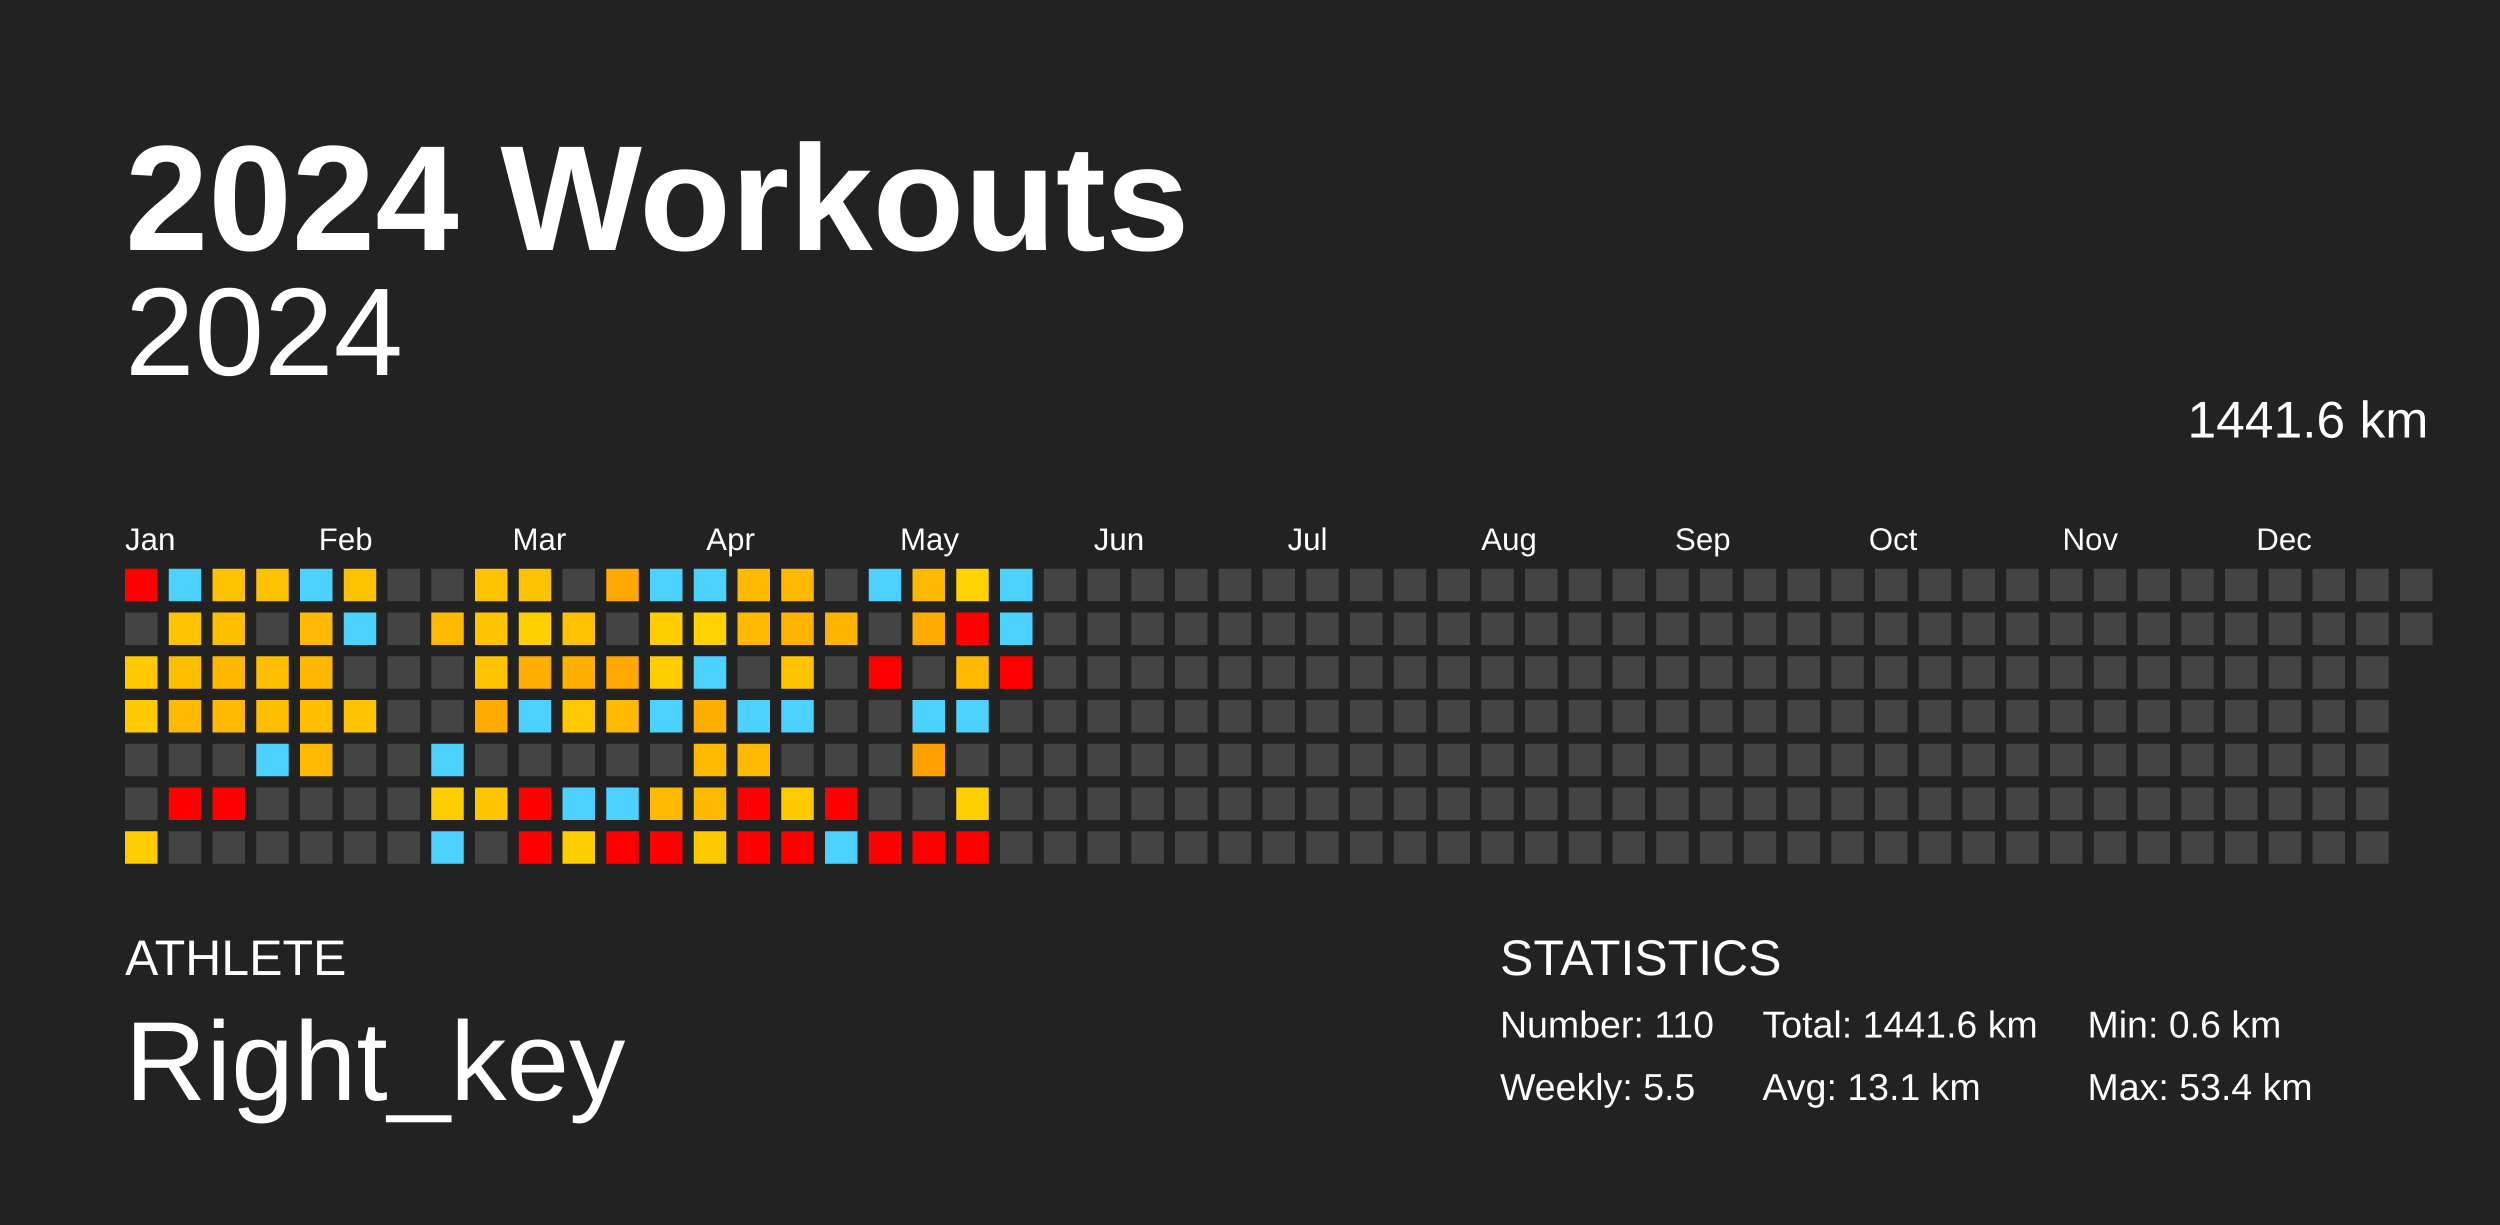
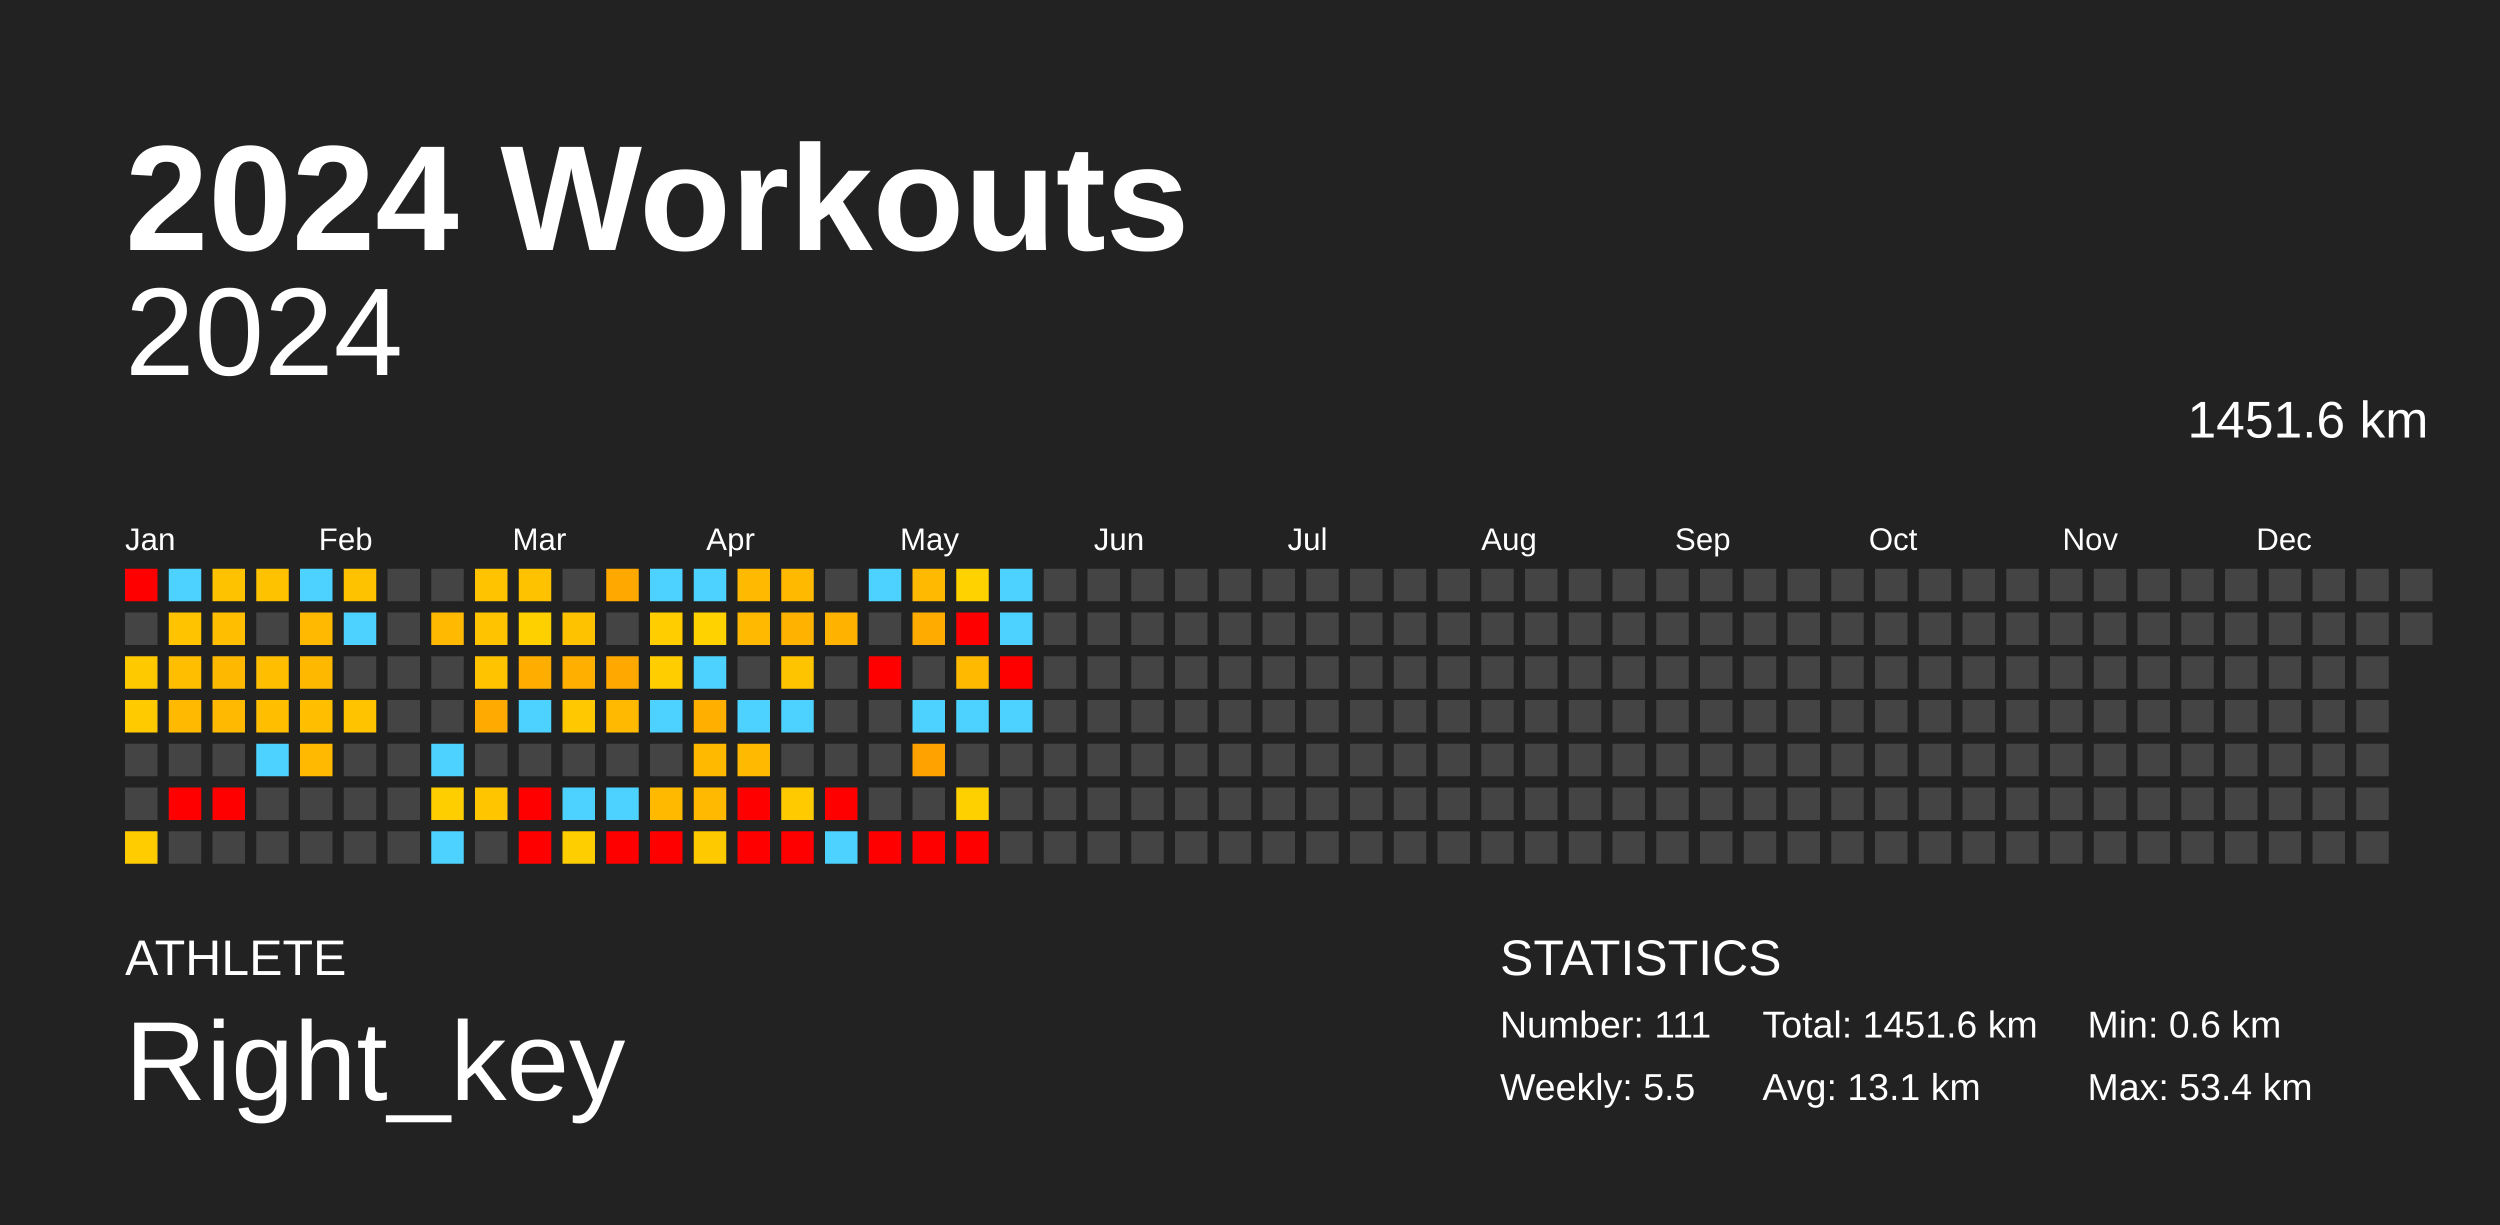
<svg xmlns="http://www.w3.org/2000/svg" baseProfile="full" height="98mm" version="1.1" viewBox="0,0,200,98" width="200mm">
  <defs />
  <rect fill="#222222" height="98" width="200" x="0" y="0" />
  <text fill="#FFFFFF" style="font-size:12px; font-family:Arial; font-weight:bold;" x="10" y="20">2024 Workouts</text>
  <text fill="#FFFFFF" style="font-size:4px; font-family:Arial" x="10" y="78">ATHLETE</text>
  <text fill="#FFFFFF" style="font-size:9px; font-family:Arial" x="10" y="88">Right_key</text>
  <text fill="#FFFFFF" style="font-size:4px; font-family:Arial" x="120" y="78">STATISTICS</text>
-   <text fill="#FFFFFF" style="font-size:3px; font-family:Arial" x="120" y="83">Number: 110</text>
+   <text fill="#FFFFFF" style="font-size:3px; font-family:Arial" x="120" y="83">Number: 111</text>
  <text fill="#FFFFFF" style="font-size:3px; font-family:Arial" x="120" y="88">Weekly: 5.5</text>
-   <text fill="#FFFFFF" style="font-size:3px; font-family:Arial" x="141" y="83">Total: 1441.6 km</text>
+   <text fill="#FFFFFF" style="font-size:3px; font-family:Arial" x="141" y="83">Total: 1451.6 km</text>
  <text fill="#FFFFFF" style="font-size:3px; font-family:Arial" x="141" y="88">Avg: 13.1 km</text>
  <text fill="#FFFFFF" style="font-size:3px; font-family:Arial" x="167" y="83">Min: 0.6 km</text>
  <text fill="#FFFFFF" style="font-size:3px; font-family:Arial" x="167" y="88">Max: 53.4 km</text>
  <text alignment-baseline="hanging" fill="#FFFFFF" style="font-size:10.0px; font-family:Arial;" x="10" y="30">2024</text>
-   <text alignment-baseline="hanging" fill="#FFFFFF" style="font-size:4.125px; font-family:Arial;" x="175" y="35">1441.6 km</text>
+   <text alignment-baseline="hanging" fill="#FFFFFF" style="font-size:4.125px; font-family:Arial;" x="175" y="35">1451.6 km</text>
  <text fill="#FFFFFF" style="font-size:2.5px; font-family:Arial" x="10.0" y="44">Jan</text>
  <text fill="#FFFFFF" style="font-size:2.5px; font-family:Arial" x="25.5" y="44">Feb</text>
  <text fill="#FFFFFF" style="font-size:2.5px; font-family:Arial" x="41.0" y="44">Mar</text>
  <text fill="#FFFFFF" style="font-size:2.5px; font-family:Arial" x="56.5" y="44">Apr</text>
  <text fill="#FFFFFF" style="font-size:2.5px; font-family:Arial" x="72.0" y="44">May</text>
  <text fill="#FFFFFF" style="font-size:2.5px; font-family:Arial" x="87.5" y="44">Jun</text>
  <text fill="#FFFFFF" style="font-size:2.5px; font-family:Arial" x="103.0" y="44">Jul</text>
  <text fill="#FFFFFF" style="font-size:2.5px; font-family:Arial" x="118.5" y="44">Aug</text>
  <text fill="#FFFFFF" style="font-size:2.5px; font-family:Arial" x="134.0" y="44">Sep</text>
  <text fill="#FFFFFF" style="font-size:2.5px; font-family:Arial" x="149.5" y="44">Oct</text>
  <text fill="#FFFFFF" style="font-size:2.5px; font-family:Arial" x="165.0" y="44">Nov</text>
  <text fill="#FFFFFF" style="font-size:2.5px; font-family:Arial" x="180.5" y="44">Dec</text>
  <rect fill="red" height="2.6" width="2.6" x="10.0" y="45.5" />
  <rect fill="#444444" height="2.6" width="2.6" x="10.0" y="49.0" />
  <rect fill="#ffc900" height="2.6" width="2.6" x="10.0" y="52.5" />
  <rect fill="#ffcb00" height="2.6" width="2.6" x="10.0" y="56.0" />
  <rect fill="#444444" height="2.6" width="2.6" x="10.0" y="59.5" />
  <rect fill="#444444" height="2.6" width="2.6" x="10.0" y="63.0" />
  <rect fill="#ffcc00" height="2.6" width="2.6" x="10.0" y="66.5" />
  <rect fill="#4dd2ff" height="2.6" width="2.6" x="13.5" y="45.5" />
  <rect fill="#ffc300" height="2.6" width="2.6" x="13.5" y="49.0" />
  <rect fill="#ffbe00" height="2.6" width="2.6" x="13.5" y="52.5" />
  <rect fill="#ffb900" height="2.6" width="2.6" x="13.5" y="56.0" />
  <rect fill="#444444" height="2.6" width="2.6" x="13.5" y="59.5" />
  <rect fill="red" height="2.6" width="2.6" x="13.5" y="63.0" />
  <rect fill="#444444" height="2.6" width="2.6" x="13.5" y="66.5" />
  <rect fill="#ffc200" height="2.6" width="2.6" x="17.0" y="45.5" />
  <rect fill="#ffbe00" height="2.6" width="2.6" x="17.0" y="49.0" />
  <rect fill="#ffb800" height="2.6" width="2.6" x="17.0" y="52.5" />
  <rect fill="#ffb900" height="2.6" width="2.6" x="17.0" y="56.0" />
  <rect fill="#444444" height="2.6" width="2.6" x="17.0" y="59.5" />
  <rect fill="red" height="2.6" width="2.6" x="17.0" y="63.0" />
  <rect fill="#444444" height="2.6" width="2.6" x="17.0" y="66.5" />
  <rect fill="#ffc200" height="2.6" width="2.6" x="20.5" y="45.5" />
  <rect fill="#444444" height="2.6" width="2.6" x="20.5" y="49.0" />
  <rect fill="#ffbe00" height="2.6" width="2.6" x="20.5" y="52.5" />
  <rect fill="#ffbe00" height="2.6" width="2.6" x="20.5" y="56.0" />
  <rect fill="#4dd2ff" height="2.6" width="2.6" x="20.5" y="59.5" />
  <rect fill="#444444" height="2.6" width="2.6" x="20.5" y="63.0" />
  <rect fill="#444444" height="2.6" width="2.6" x="20.5" y="66.5" />
  <rect fill="#4dd2ff" height="2.6" width="2.6" x="24.0" y="45.5" />
  <rect fill="#ffb900" height="2.6" width="2.6" x="24.0" y="49.0" />
  <rect fill="#ffb800" height="2.6" width="2.6" x="24.0" y="52.5" />
  <rect fill="#ffbe00" height="2.6" width="2.6" x="24.0" y="56.0" />
  <rect fill="#ffb900" height="2.6" width="2.6" x="24.0" y="59.5" />
  <rect fill="#444444" height="2.6" width="2.6" x="24.0" y="63.0" />
  <rect fill="#444444" height="2.6" width="2.6" x="24.0" y="66.5" />
  <rect fill="#ffc200" height="2.6" width="2.6" x="27.5" y="45.5" />
  <rect fill="#4dd2ff" height="2.6" width="2.6" x="27.5" y="49.0" />
  <rect fill="#444444" height="2.6" width="2.6" x="27.5" y="52.5" />
  <rect fill="#ffc300" height="2.6" width="2.6" x="27.5" y="56.0" />
  <rect fill="#444444" height="2.6" width="2.6" x="27.5" y="59.5" />
  <rect fill="#444444" height="2.6" width="2.6" x="27.5" y="63.0" />
  <rect fill="#444444" height="2.6" width="2.6" x="27.5" y="66.5" />
  <rect fill="#444444" height="2.6" width="2.6" x="31.0" y="45.5" />
  <rect fill="#444444" height="2.6" width="2.6" x="31.0" y="49.0" />
  <rect fill="#444444" height="2.6" width="2.6" x="31.0" y="52.5" />
  <rect fill="#444444" height="2.6" width="2.6" x="31.0" y="56.0" />
  <rect fill="#444444" height="2.6" width="2.6" x="31.0" y="59.5" />
  <rect fill="#444444" height="2.6" width="2.6" x="31.0" y="63.0" />
  <rect fill="#444444" height="2.6" width="2.6" x="31.0" y="66.5" />
  <rect fill="#444444" height="2.6" width="2.6" x="34.5" y="45.5" />
  <rect fill="#ffb900" height="2.6" width="2.6" x="34.5" y="49.0" />
  <rect fill="#444444" height="2.6" width="2.6" x="34.5" y="52.5" />
  <rect fill="#444444" height="2.6" width="2.6" x="34.5" y="56.0" />
  <rect fill="#4dd2ff" height="2.6" width="2.6" x="34.5" y="59.5" />
  <rect fill="#ffce00" height="2.6" width="2.6" x="34.5" y="63.0" />
  <rect fill="#4dd2ff" height="2.6" width="2.6" x="34.5" y="66.5" />
  <rect fill="#ffc300" height="2.6" width="2.6" x="38.0" y="45.5" />
  <rect fill="#ffc300" height="2.6" width="2.6" x="38.0" y="49.0" />
  <rect fill="#ffc300" height="2.6" width="2.6" x="38.0" y="52.5" />
  <rect fill="#ffaa00" height="2.6" width="2.6" x="38.0" y="56.0" />
  <rect fill="#444444" height="2.6" width="2.6" x="38.0" y="59.5" />
  <rect fill="#ffc600" height="2.6" width="2.6" x="38.0" y="63.0" />
  <rect fill="#444444" height="2.6" width="2.6" x="38.0" y="66.5" />
  <rect fill="#ffc200" height="2.6" width="2.6" x="41.5" y="45.5" />
  <rect fill="#ffd000" height="2.6" width="2.6" x="41.5" y="49.0" />
  <rect fill="#ffae00" height="2.6" width="2.6" x="41.5" y="52.5" />
  <rect fill="#4dd2ff" height="2.6" width="2.6" x="41.5" y="56.0" />
  <rect fill="#444444" height="2.6" width="2.6" x="41.5" y="59.5" />
  <rect fill="red" height="2.6" width="2.6" x="41.5" y="63.0" />
  <rect fill="red" height="2.6" width="2.6" x="41.5" y="66.5" />
  <rect fill="#444444" height="2.6" width="2.6" x="45.0" y="45.5" />
  <rect fill="#ffc200" height="2.6" width="2.6" x="45.0" y="49.0" />
  <rect fill="#ffaf00" height="2.6" width="2.6" x="45.0" y="52.5" />
  <rect fill="#ffc800" height="2.6" width="2.6" x="45.0" y="56.0" />
  <rect fill="#444444" height="2.6" width="2.6" x="45.0" y="59.5" />
  <rect fill="#4dd2ff" height="2.6" width="2.6" x="45.0" y="63.0" />
  <rect fill="#ffce00" height="2.6" width="2.6" x="45.0" y="66.5" />
  <rect fill="#ffa900" height="2.6" width="2.6" x="48.5" y="45.5" />
  <rect fill="#444444" height="2.6" width="2.6" x="48.5" y="49.0" />
  <rect fill="#ffa800" height="2.6" width="2.6" x="48.5" y="52.5" />
  <rect fill="#ffb900" height="2.6" width="2.6" x="48.5" y="56.0" />
  <rect fill="#444444" height="2.6" width="2.6" x="48.5" y="59.5" />
  <rect fill="#4dd2ff" height="2.6" width="2.6" x="48.5" y="63.0" />
  <rect fill="red" height="2.6" width="2.6" x="48.5" y="66.5" />
  <rect fill="#4dd2ff" height="2.6" width="2.6" x="52.0" y="45.5" />
  <rect fill="#ffcd00" height="2.6" width="2.6" x="52.0" y="49.0" />
  <rect fill="#ffcd00" height="2.6" width="2.6" x="52.0" y="52.5" />
  <rect fill="#4dd2ff" height="2.6" width="2.6" x="52.0" y="56.0" />
  <rect fill="#444444" height="2.6" width="2.6" x="52.0" y="59.5" />
  <rect fill="#ffba00" height="2.6" width="2.6" x="52.0" y="63.0" />
  <rect fill="red" height="2.6" width="2.6" x="52.0" y="66.5" />
  <rect fill="#4dd2ff" height="2.6" width="2.6" x="55.5" y="45.5" />
  <rect fill="#ffd200" height="2.6" width="2.6" x="55.5" y="49.0" />
  <rect fill="#4dd2ff" height="2.6" width="2.6" x="55.5" y="52.5" />
  <rect fill="#ffaf00" height="2.6" width="2.6" x="55.5" y="56.0" />
  <rect fill="#ffba00" height="2.6" width="2.6" x="55.5" y="59.5" />
  <rect fill="#ffb900" height="2.6" width="2.6" x="55.5" y="63.0" />
  <rect fill="#ffc900" height="2.6" width="2.6" x="55.5" y="66.5" />
  <rect fill="#ffb900" height="2.6" width="2.6" x="59.0" y="45.5" />
  <rect fill="#ffb900" height="2.6" width="2.6" x="59.0" y="49.0" />
  <rect fill="#444444" height="2.6" width="2.6" x="59.0" y="52.5" />
  <rect fill="#4dd2ff" height="2.6" width="2.6" x="59.0" y="56.0" />
  <rect fill="#ffb900" height="2.6" width="2.6" x="59.0" y="59.5" />
  <rect fill="red" height="2.6" width="2.6" x="59.0" y="63.0" />
  <rect fill="red" height="2.6" width="2.6" x="59.0" y="66.5" />
  <rect fill="#ffba00" height="2.6" width="2.6" x="62.5" y="45.5" />
  <rect fill="#ffb300" height="2.6" width="2.6" x="62.5" y="49.0" />
  <rect fill="#ffc400" height="2.6" width="2.6" x="62.5" y="52.5" />
  <rect fill="#4dd2ff" height="2.6" width="2.6" x="62.5" y="56.0" />
  <rect fill="#444444" height="2.6" width="2.6" x="62.5" y="59.5" />
  <rect fill="#ffca00" height="2.6" width="2.6" x="62.5" y="63.0" />
  <rect fill="red" height="2.6" width="2.6" x="62.5" y="66.5" />
  <rect fill="#444444" height="2.6" width="2.6" x="66.0" y="45.5" />
  <rect fill="#ffb200" height="2.6" width="2.6" x="66.0" y="49.0" />
  <rect fill="#444444" height="2.6" width="2.6" x="66.0" y="52.5" />
  <rect fill="#444444" height="2.6" width="2.6" x="66.0" y="56.0" />
  <rect fill="#444444" height="2.6" width="2.6" x="66.0" y="59.5" />
  <rect fill="red" height="2.6" width="2.6" x="66.0" y="63.0" />
  <rect fill="#4dd2ff" height="2.6" width="2.6" x="66.0" y="66.5" />
  <rect fill="#4dd2ff" height="2.6" width="2.6" x="69.5" y="45.5" />
  <rect fill="#444444" height="2.6" width="2.6" x="69.5" y="49.0" />
  <rect fill="red" height="2.6" width="2.6" x="69.5" y="52.5" />
  <rect fill="#444444" height="2.6" width="2.6" x="69.5" y="56.0" />
  <rect fill="#444444" height="2.6" width="2.6" x="69.5" y="59.5" />
  <rect fill="#444444" height="2.6" width="2.6" x="69.5" y="63.0" />
  <rect fill="red" height="2.6" width="2.6" x="69.5" y="66.5" />
  <rect fill="#ffb900" height="2.6" width="2.6" x="73.0" y="45.5" />
  <rect fill="#ffab00" height="2.6" width="2.6" x="73.0" y="49.0" />
  <rect fill="#444444" height="2.6" width="2.6" x="73.0" y="52.5" />
  <rect fill="#4dd2ff" height="2.6" width="2.6" x="73.0" y="56.0" />
  <rect fill="#ffa200" height="2.6" width="2.6" x="73.0" y="59.5" />
  <rect fill="#444444" height="2.6" width="2.6" x="73.0" y="63.0" />
  <rect fill="red" height="2.6" width="2.6" x="73.0" y="66.5" />
  <rect fill="#ffd200" height="2.6" width="2.6" x="76.5" y="45.5" />
  <rect fill="red" height="2.6" width="2.6" x="76.5" y="49.0" />
  <rect fill="#ffba00" height="2.6" width="2.6" x="76.5" y="52.5" />
  <rect fill="#4dd2ff" height="2.6" width="2.6" x="76.5" y="56.0" />
  <rect fill="#444444" height="2.6" width="2.6" x="76.5" y="59.5" />
  <rect fill="#ffd000" height="2.6" width="2.6" x="76.5" y="63.0" />
  <rect fill="red" height="2.6" width="2.6" x="76.5" y="66.5" />
  <rect fill="#4dd2ff" height="2.6" width="2.6" x="80.0" y="45.5" />
  <rect fill="#4dd2ff" height="2.6" width="2.6" x="80.0" y="49.0" />
  <rect fill="red" height="2.6" width="2.6" x="80.0" y="52.5" />
-   <rect fill="#444444" height="2.6" width="2.6" x="80.0" y="56.0" />
+   <rect fill="#4dd2ff" height="2.6" width="2.6" x="80.0" y="56.0" />
  <rect fill="#444444" height="2.6" width="2.6" x="80.0" y="59.5" />
  <rect fill="#444444" height="2.6" width="2.6" x="80.0" y="63.0" />
  <rect fill="#444444" height="2.6" width="2.6" x="80.0" y="66.5" />
  <rect fill="#444444" height="2.6" width="2.6" x="83.5" y="45.5" />
  <rect fill="#444444" height="2.6" width="2.6" x="83.5" y="49.0" />
  <rect fill="#444444" height="2.6" width="2.6" x="83.5" y="52.5" />
  <rect fill="#444444" height="2.6" width="2.6" x="83.5" y="56.0" />
  <rect fill="#444444" height="2.6" width="2.6" x="83.5" y="59.5" />
  <rect fill="#444444" height="2.6" width="2.6" x="83.5" y="63.0" />
  <rect fill="#444444" height="2.6" width="2.6" x="83.5" y="66.5" />
  <rect fill="#444444" height="2.6" width="2.6" x="87.0" y="45.5" />
  <rect fill="#444444" height="2.6" width="2.6" x="87.0" y="49.0" />
  <rect fill="#444444" height="2.6" width="2.6" x="87.0" y="52.5" />
  <rect fill="#444444" height="2.6" width="2.6" x="87.0" y="56.0" />
  <rect fill="#444444" height="2.6" width="2.6" x="87.0" y="59.5" />
  <rect fill="#444444" height="2.6" width="2.6" x="87.0" y="63.0" />
  <rect fill="#444444" height="2.6" width="2.6" x="87.0" y="66.5" />
  <rect fill="#444444" height="2.6" width="2.6" x="90.5" y="45.5" />
  <rect fill="#444444" height="2.6" width="2.6" x="90.5" y="49.0" />
  <rect fill="#444444" height="2.6" width="2.6" x="90.5" y="52.5" />
  <rect fill="#444444" height="2.6" width="2.6" x="90.5" y="56.0" />
  <rect fill="#444444" height="2.6" width="2.6" x="90.5" y="59.5" />
  <rect fill="#444444" height="2.6" width="2.6" x="90.5" y="63.0" />
  <rect fill="#444444" height="2.6" width="2.6" x="90.5" y="66.5" />
  <rect fill="#444444" height="2.6" width="2.6" x="94.0" y="45.5" />
  <rect fill="#444444" height="2.6" width="2.6" x="94.0" y="49.0" />
  <rect fill="#444444" height="2.6" width="2.6" x="94.0" y="52.5" />
  <rect fill="#444444" height="2.6" width="2.6" x="94.0" y="56.0" />
  <rect fill="#444444" height="2.6" width="2.6" x="94.0" y="59.5" />
  <rect fill="#444444" height="2.6" width="2.6" x="94.0" y="63.0" />
  <rect fill="#444444" height="2.6" width="2.6" x="94.0" y="66.5" />
  <rect fill="#444444" height="2.6" width="2.6" x="97.5" y="45.5" />
  <rect fill="#444444" height="2.6" width="2.6" x="97.5" y="49.0" />
  <rect fill="#444444" height="2.6" width="2.6" x="97.5" y="52.5" />
  <rect fill="#444444" height="2.6" width="2.6" x="97.5" y="56.0" />
  <rect fill="#444444" height="2.6" width="2.6" x="97.5" y="59.5" />
  <rect fill="#444444" height="2.6" width="2.6" x="97.5" y="63.0" />
  <rect fill="#444444" height="2.6" width="2.6" x="97.5" y="66.5" />
  <rect fill="#444444" height="2.6" width="2.6" x="101.0" y="45.5" />
  <rect fill="#444444" height="2.6" width="2.6" x="101.0" y="49.0" />
  <rect fill="#444444" height="2.6" width="2.6" x="101.0" y="52.5" />
  <rect fill="#444444" height="2.6" width="2.6" x="101.0" y="56.0" />
  <rect fill="#444444" height="2.6" width="2.6" x="101.0" y="59.5" />
  <rect fill="#444444" height="2.6" width="2.6" x="101.0" y="63.0" />
  <rect fill="#444444" height="2.6" width="2.6" x="101.0" y="66.5" />
  <rect fill="#444444" height="2.6" width="2.6" x="104.5" y="45.5" />
  <rect fill="#444444" height="2.6" width="2.6" x="104.5" y="49.0" />
  <rect fill="#444444" height="2.6" width="2.6" x="104.5" y="52.5" />
  <rect fill="#444444" height="2.6" width="2.6" x="104.5" y="56.0" />
  <rect fill="#444444" height="2.6" width="2.6" x="104.5" y="59.5" />
  <rect fill="#444444" height="2.6" width="2.6" x="104.5" y="63.0" />
  <rect fill="#444444" height="2.6" width="2.6" x="104.5" y="66.5" />
  <rect fill="#444444" height="2.6" width="2.6" x="108.0" y="45.5" />
  <rect fill="#444444" height="2.6" width="2.6" x="108.0" y="49.0" />
  <rect fill="#444444" height="2.6" width="2.6" x="108.0" y="52.5" />
  <rect fill="#444444" height="2.6" width="2.6" x="108.0" y="56.0" />
  <rect fill="#444444" height="2.6" width="2.6" x="108.0" y="59.5" />
  <rect fill="#444444" height="2.6" width="2.6" x="108.0" y="63.0" />
  <rect fill="#444444" height="2.6" width="2.6" x="108.0" y="66.5" />
  <rect fill="#444444" height="2.6" width="2.6" x="111.5" y="45.5" />
  <rect fill="#444444" height="2.6" width="2.6" x="111.5" y="49.0" />
  <rect fill="#444444" height="2.6" width="2.6" x="111.5" y="52.5" />
  <rect fill="#444444" height="2.6" width="2.6" x="111.5" y="56.0" />
  <rect fill="#444444" height="2.6" width="2.6" x="111.5" y="59.5" />
  <rect fill="#444444" height="2.6" width="2.6" x="111.5" y="63.0" />
  <rect fill="#444444" height="2.6" width="2.6" x="111.5" y="66.5" />
  <rect fill="#444444" height="2.6" width="2.6" x="115.0" y="45.5" />
  <rect fill="#444444" height="2.6" width="2.6" x="115.0" y="49.0" />
  <rect fill="#444444" height="2.6" width="2.6" x="115.0" y="52.5" />
  <rect fill="#444444" height="2.6" width="2.6" x="115.0" y="56.0" />
  <rect fill="#444444" height="2.6" width="2.6" x="115.0" y="59.5" />
  <rect fill="#444444" height="2.6" width="2.6" x="115.0" y="63.0" />
  <rect fill="#444444" height="2.6" width="2.6" x="115.0" y="66.5" />
  <rect fill="#444444" height="2.6" width="2.6" x="118.5" y="45.5" />
  <rect fill="#444444" height="2.6" width="2.6" x="118.5" y="49.0" />
  <rect fill="#444444" height="2.6" width="2.6" x="118.5" y="52.5" />
  <rect fill="#444444" height="2.6" width="2.6" x="118.5" y="56.0" />
  <rect fill="#444444" height="2.6" width="2.6" x="118.5" y="59.5" />
  <rect fill="#444444" height="2.6" width="2.6" x="118.5" y="63.0" />
  <rect fill="#444444" height="2.6" width="2.6" x="118.5" y="66.5" />
  <rect fill="#444444" height="2.6" width="2.6" x="122.0" y="45.5" />
  <rect fill="#444444" height="2.6" width="2.6" x="122.0" y="49.0" />
  <rect fill="#444444" height="2.6" width="2.6" x="122.0" y="52.5" />
  <rect fill="#444444" height="2.6" width="2.6" x="122.0" y="56.0" />
  <rect fill="#444444" height="2.6" width="2.6" x="122.0" y="59.5" />
  <rect fill="#444444" height="2.6" width="2.6" x="122.0" y="63.0" />
  <rect fill="#444444" height="2.6" width="2.6" x="122.0" y="66.5" />
  <rect fill="#444444" height="2.6" width="2.6" x="125.5" y="45.5" />
  <rect fill="#444444" height="2.6" width="2.6" x="125.5" y="49.0" />
  <rect fill="#444444" height="2.6" width="2.6" x="125.5" y="52.5" />
  <rect fill="#444444" height="2.6" width="2.6" x="125.5" y="56.0" />
  <rect fill="#444444" height="2.6" width="2.6" x="125.5" y="59.5" />
  <rect fill="#444444" height="2.6" width="2.6" x="125.5" y="63.0" />
  <rect fill="#444444" height="2.6" width="2.6" x="125.5" y="66.5" />
  <rect fill="#444444" height="2.6" width="2.6" x="129.0" y="45.5" />
  <rect fill="#444444" height="2.6" width="2.6" x="129.0" y="49.0" />
  <rect fill="#444444" height="2.6" width="2.6" x="129.0" y="52.5" />
  <rect fill="#444444" height="2.6" width="2.6" x="129.0" y="56.0" />
  <rect fill="#444444" height="2.6" width="2.6" x="129.0" y="59.5" />
  <rect fill="#444444" height="2.6" width="2.6" x="129.0" y="63.0" />
  <rect fill="#444444" height="2.6" width="2.6" x="129.0" y="66.5" />
  <rect fill="#444444" height="2.6" width="2.6" x="132.5" y="45.5" />
  <rect fill="#444444" height="2.6" width="2.6" x="132.5" y="49.0" />
  <rect fill="#444444" height="2.6" width="2.6" x="132.5" y="52.5" />
  <rect fill="#444444" height="2.6" width="2.6" x="132.5" y="56.0" />
  <rect fill="#444444" height="2.6" width="2.6" x="132.5" y="59.5" />
  <rect fill="#444444" height="2.6" width="2.6" x="132.5" y="63.0" />
  <rect fill="#444444" height="2.6" width="2.6" x="132.5" y="66.5" />
  <rect fill="#444444" height="2.6" width="2.6" x="136.0" y="45.5" />
  <rect fill="#444444" height="2.6" width="2.6" x="136.0" y="49.0" />
  <rect fill="#444444" height="2.6" width="2.6" x="136.0" y="52.5" />
  <rect fill="#444444" height="2.6" width="2.6" x="136.0" y="56.0" />
  <rect fill="#444444" height="2.6" width="2.6" x="136.0" y="59.5" />
  <rect fill="#444444" height="2.6" width="2.6" x="136.0" y="63.0" />
  <rect fill="#444444" height="2.6" width="2.6" x="136.0" y="66.5" />
  <rect fill="#444444" height="2.6" width="2.6" x="139.5" y="45.5" />
  <rect fill="#444444" height="2.6" width="2.6" x="139.5" y="49.0" />
  <rect fill="#444444" height="2.6" width="2.6" x="139.5" y="52.5" />
  <rect fill="#444444" height="2.6" width="2.6" x="139.5" y="56.0" />
  <rect fill="#444444" height="2.6" width="2.6" x="139.5" y="59.5" />
  <rect fill="#444444" height="2.6" width="2.6" x="139.5" y="63.0" />
  <rect fill="#444444" height="2.6" width="2.6" x="139.5" y="66.5" />
  <rect fill="#444444" height="2.6" width="2.6" x="143.0" y="45.5" />
  <rect fill="#444444" height="2.6" width="2.6" x="143.0" y="49.0" />
  <rect fill="#444444" height="2.6" width="2.6" x="143.0" y="52.5" />
  <rect fill="#444444" height="2.6" width="2.6" x="143.0" y="56.0" />
  <rect fill="#444444" height="2.6" width="2.6" x="143.0" y="59.5" />
  <rect fill="#444444" height="2.6" width="2.6" x="143.0" y="63.0" />
  <rect fill="#444444" height="2.6" width="2.6" x="143.0" y="66.5" />
  <rect fill="#444444" height="2.6" width="2.6" x="146.5" y="45.5" />
  <rect fill="#444444" height="2.6" width="2.6" x="146.5" y="49.0" />
  <rect fill="#444444" height="2.6" width="2.6" x="146.5" y="52.5" />
  <rect fill="#444444" height="2.6" width="2.6" x="146.5" y="56.0" />
  <rect fill="#444444" height="2.6" width="2.6" x="146.5" y="59.5" />
  <rect fill="#444444" height="2.6" width="2.6" x="146.5" y="63.0" />
  <rect fill="#444444" height="2.6" width="2.6" x="146.5" y="66.5" />
  <rect fill="#444444" height="2.6" width="2.6" x="150.0" y="45.5" />
  <rect fill="#444444" height="2.6" width="2.6" x="150.0" y="49.0" />
  <rect fill="#444444" height="2.6" width="2.6" x="150.0" y="52.5" />
  <rect fill="#444444" height="2.6" width="2.6" x="150.0" y="56.0" />
  <rect fill="#444444" height="2.6" width="2.6" x="150.0" y="59.5" />
  <rect fill="#444444" height="2.6" width="2.6" x="150.0" y="63.0" />
  <rect fill="#444444" height="2.6" width="2.6" x="150.0" y="66.5" />
  <rect fill="#444444" height="2.6" width="2.6" x="153.5" y="45.5" />
  <rect fill="#444444" height="2.6" width="2.6" x="153.5" y="49.0" />
  <rect fill="#444444" height="2.6" width="2.6" x="153.5" y="52.5" />
  <rect fill="#444444" height="2.6" width="2.6" x="153.5" y="56.0" />
  <rect fill="#444444" height="2.6" width="2.6" x="153.5" y="59.5" />
  <rect fill="#444444" height="2.6" width="2.6" x="153.5" y="63.0" />
  <rect fill="#444444" height="2.6" width="2.6" x="153.5" y="66.5" />
  <rect fill="#444444" height="2.6" width="2.6" x="157.0" y="45.5" />
  <rect fill="#444444" height="2.6" width="2.6" x="157.0" y="49.0" />
  <rect fill="#444444" height="2.6" width="2.6" x="157.0" y="52.5" />
  <rect fill="#444444" height="2.6" width="2.6" x="157.0" y="56.0" />
  <rect fill="#444444" height="2.6" width="2.6" x="157.0" y="59.5" />
  <rect fill="#444444" height="2.6" width="2.6" x="157.0" y="63.0" />
  <rect fill="#444444" height="2.6" width="2.6" x="157.0" y="66.5" />
  <rect fill="#444444" height="2.6" width="2.6" x="160.5" y="45.5" />
  <rect fill="#444444" height="2.6" width="2.6" x="160.5" y="49.0" />
  <rect fill="#444444" height="2.6" width="2.6" x="160.5" y="52.5" />
  <rect fill="#444444" height="2.6" width="2.6" x="160.5" y="56.0" />
  <rect fill="#444444" height="2.6" width="2.6" x="160.5" y="59.5" />
  <rect fill="#444444" height="2.6" width="2.6" x="160.5" y="63.0" />
  <rect fill="#444444" height="2.6" width="2.6" x="160.5" y="66.5" />
  <rect fill="#444444" height="2.6" width="2.6" x="164.0" y="45.5" />
  <rect fill="#444444" height="2.6" width="2.6" x="164.0" y="49.0" />
  <rect fill="#444444" height="2.6" width="2.6" x="164.0" y="52.5" />
  <rect fill="#444444" height="2.6" width="2.6" x="164.0" y="56.0" />
  <rect fill="#444444" height="2.6" width="2.6" x="164.0" y="59.5" />
  <rect fill="#444444" height="2.6" width="2.6" x="164.0" y="63.0" />
  <rect fill="#444444" height="2.6" width="2.6" x="164.0" y="66.5" />
  <rect fill="#444444" height="2.6" width="2.6" x="167.5" y="45.5" />
  <rect fill="#444444" height="2.6" width="2.6" x="167.5" y="49.0" />
  <rect fill="#444444" height="2.6" width="2.6" x="167.5" y="52.5" />
  <rect fill="#444444" height="2.6" width="2.6" x="167.5" y="56.0" />
  <rect fill="#444444" height="2.6" width="2.6" x="167.5" y="59.5" />
  <rect fill="#444444" height="2.6" width="2.6" x="167.5" y="63.0" />
  <rect fill="#444444" height="2.6" width="2.6" x="167.5" y="66.5" />
  <rect fill="#444444" height="2.6" width="2.6" x="171.0" y="45.5" />
  <rect fill="#444444" height="2.6" width="2.6" x="171.0" y="49.0" />
  <rect fill="#444444" height="2.6" width="2.6" x="171.0" y="52.5" />
  <rect fill="#444444" height="2.6" width="2.6" x="171.0" y="56.0" />
  <rect fill="#444444" height="2.6" width="2.6" x="171.0" y="59.5" />
  <rect fill="#444444" height="2.6" width="2.6" x="171.0" y="63.0" />
  <rect fill="#444444" height="2.6" width="2.6" x="171.0" y="66.5" />
  <rect fill="#444444" height="2.6" width="2.6" x="174.5" y="45.5" />
  <rect fill="#444444" height="2.6" width="2.6" x="174.5" y="49.0" />
  <rect fill="#444444" height="2.6" width="2.6" x="174.5" y="52.5" />
  <rect fill="#444444" height="2.6" width="2.6" x="174.5" y="56.0" />
  <rect fill="#444444" height="2.6" width="2.6" x="174.5" y="59.5" />
  <rect fill="#444444" height="2.6" width="2.6" x="174.5" y="63.0" />
  <rect fill="#444444" height="2.6" width="2.6" x="174.5" y="66.5" />
  <rect fill="#444444" height="2.6" width="2.6" x="178.0" y="45.5" />
  <rect fill="#444444" height="2.6" width="2.6" x="178.0" y="49.0" />
  <rect fill="#444444" height="2.6" width="2.6" x="178.0" y="52.5" />
  <rect fill="#444444" height="2.6" width="2.6" x="178.0" y="56.0" />
  <rect fill="#444444" height="2.6" width="2.6" x="178.0" y="59.5" />
  <rect fill="#444444" height="2.6" width="2.6" x="178.0" y="63.0" />
  <rect fill="#444444" height="2.6" width="2.6" x="178.0" y="66.5" />
  <rect fill="#444444" height="2.6" width="2.6" x="181.5" y="45.5" />
  <rect fill="#444444" height="2.6" width="2.6" x="181.5" y="49.0" />
  <rect fill="#444444" height="2.6" width="2.6" x="181.5" y="52.5" />
  <rect fill="#444444" height="2.6" width="2.6" x="181.5" y="56.0" />
  <rect fill="#444444" height="2.6" width="2.6" x="181.5" y="59.5" />
  <rect fill="#444444" height="2.6" width="2.6" x="181.5" y="63.0" />
  <rect fill="#444444" height="2.6" width="2.6" x="181.5" y="66.5" />
  <rect fill="#444444" height="2.6" width="2.6" x="185.0" y="45.5" />
  <rect fill="#444444" height="2.6" width="2.6" x="185.0" y="49.0" />
  <rect fill="#444444" height="2.6" width="2.6" x="185.0" y="52.5" />
  <rect fill="#444444" height="2.6" width="2.6" x="185.0" y="56.0" />
  <rect fill="#444444" height="2.6" width="2.6" x="185.0" y="59.5" />
  <rect fill="#444444" height="2.6" width="2.6" x="185.0" y="63.0" />
  <rect fill="#444444" height="2.6" width="2.6" x="185.0" y="66.5" />
  <rect fill="#444444" height="2.6" width="2.6" x="188.5" y="45.5" />
  <rect fill="#444444" height="2.6" width="2.6" x="188.5" y="49.0" />
  <rect fill="#444444" height="2.6" width="2.6" x="188.5" y="52.5" />
  <rect fill="#444444" height="2.6" width="2.6" x="188.5" y="56.0" />
  <rect fill="#444444" height="2.6" width="2.6" x="188.5" y="59.5" />
  <rect fill="#444444" height="2.6" width="2.6" x="188.5" y="63.0" />
  <rect fill="#444444" height="2.6" width="2.6" x="188.5" y="66.5" />
  <rect fill="#444444" height="2.6" width="2.6" x="192.0" y="45.5" />
  <rect fill="#444444" height="2.6" width="2.6" x="192.0" y="49.0" />
</svg>
